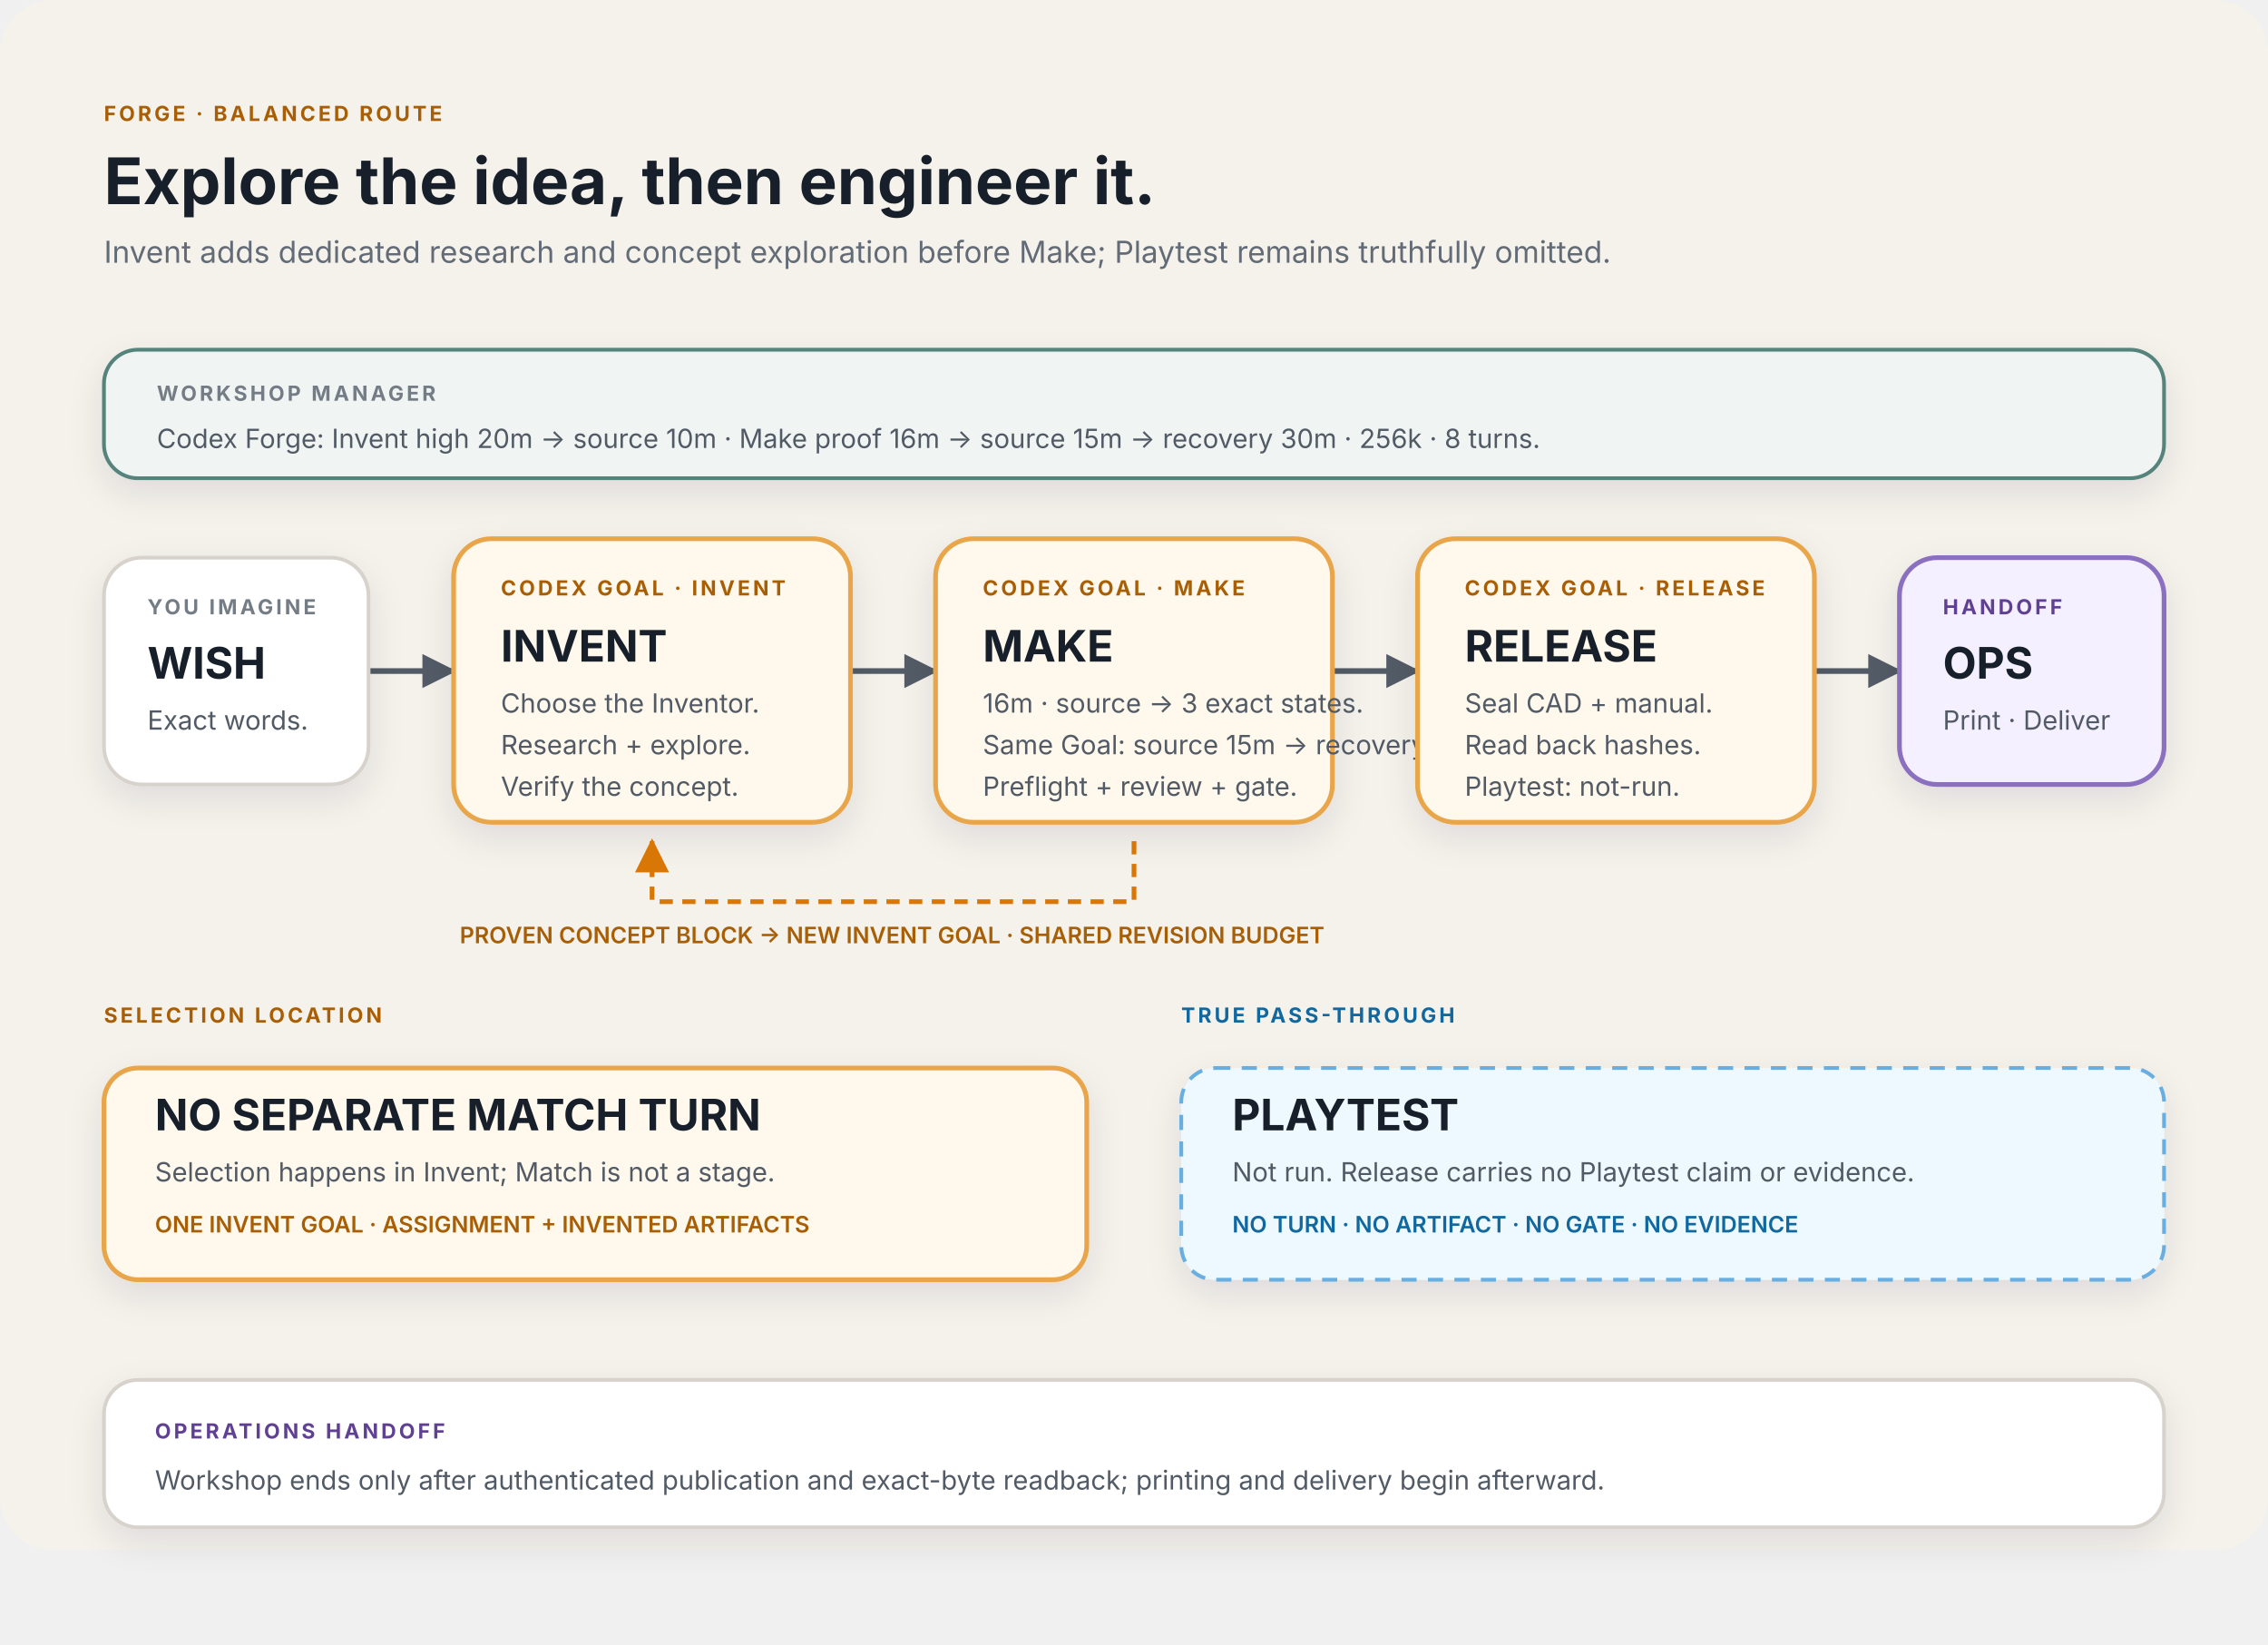
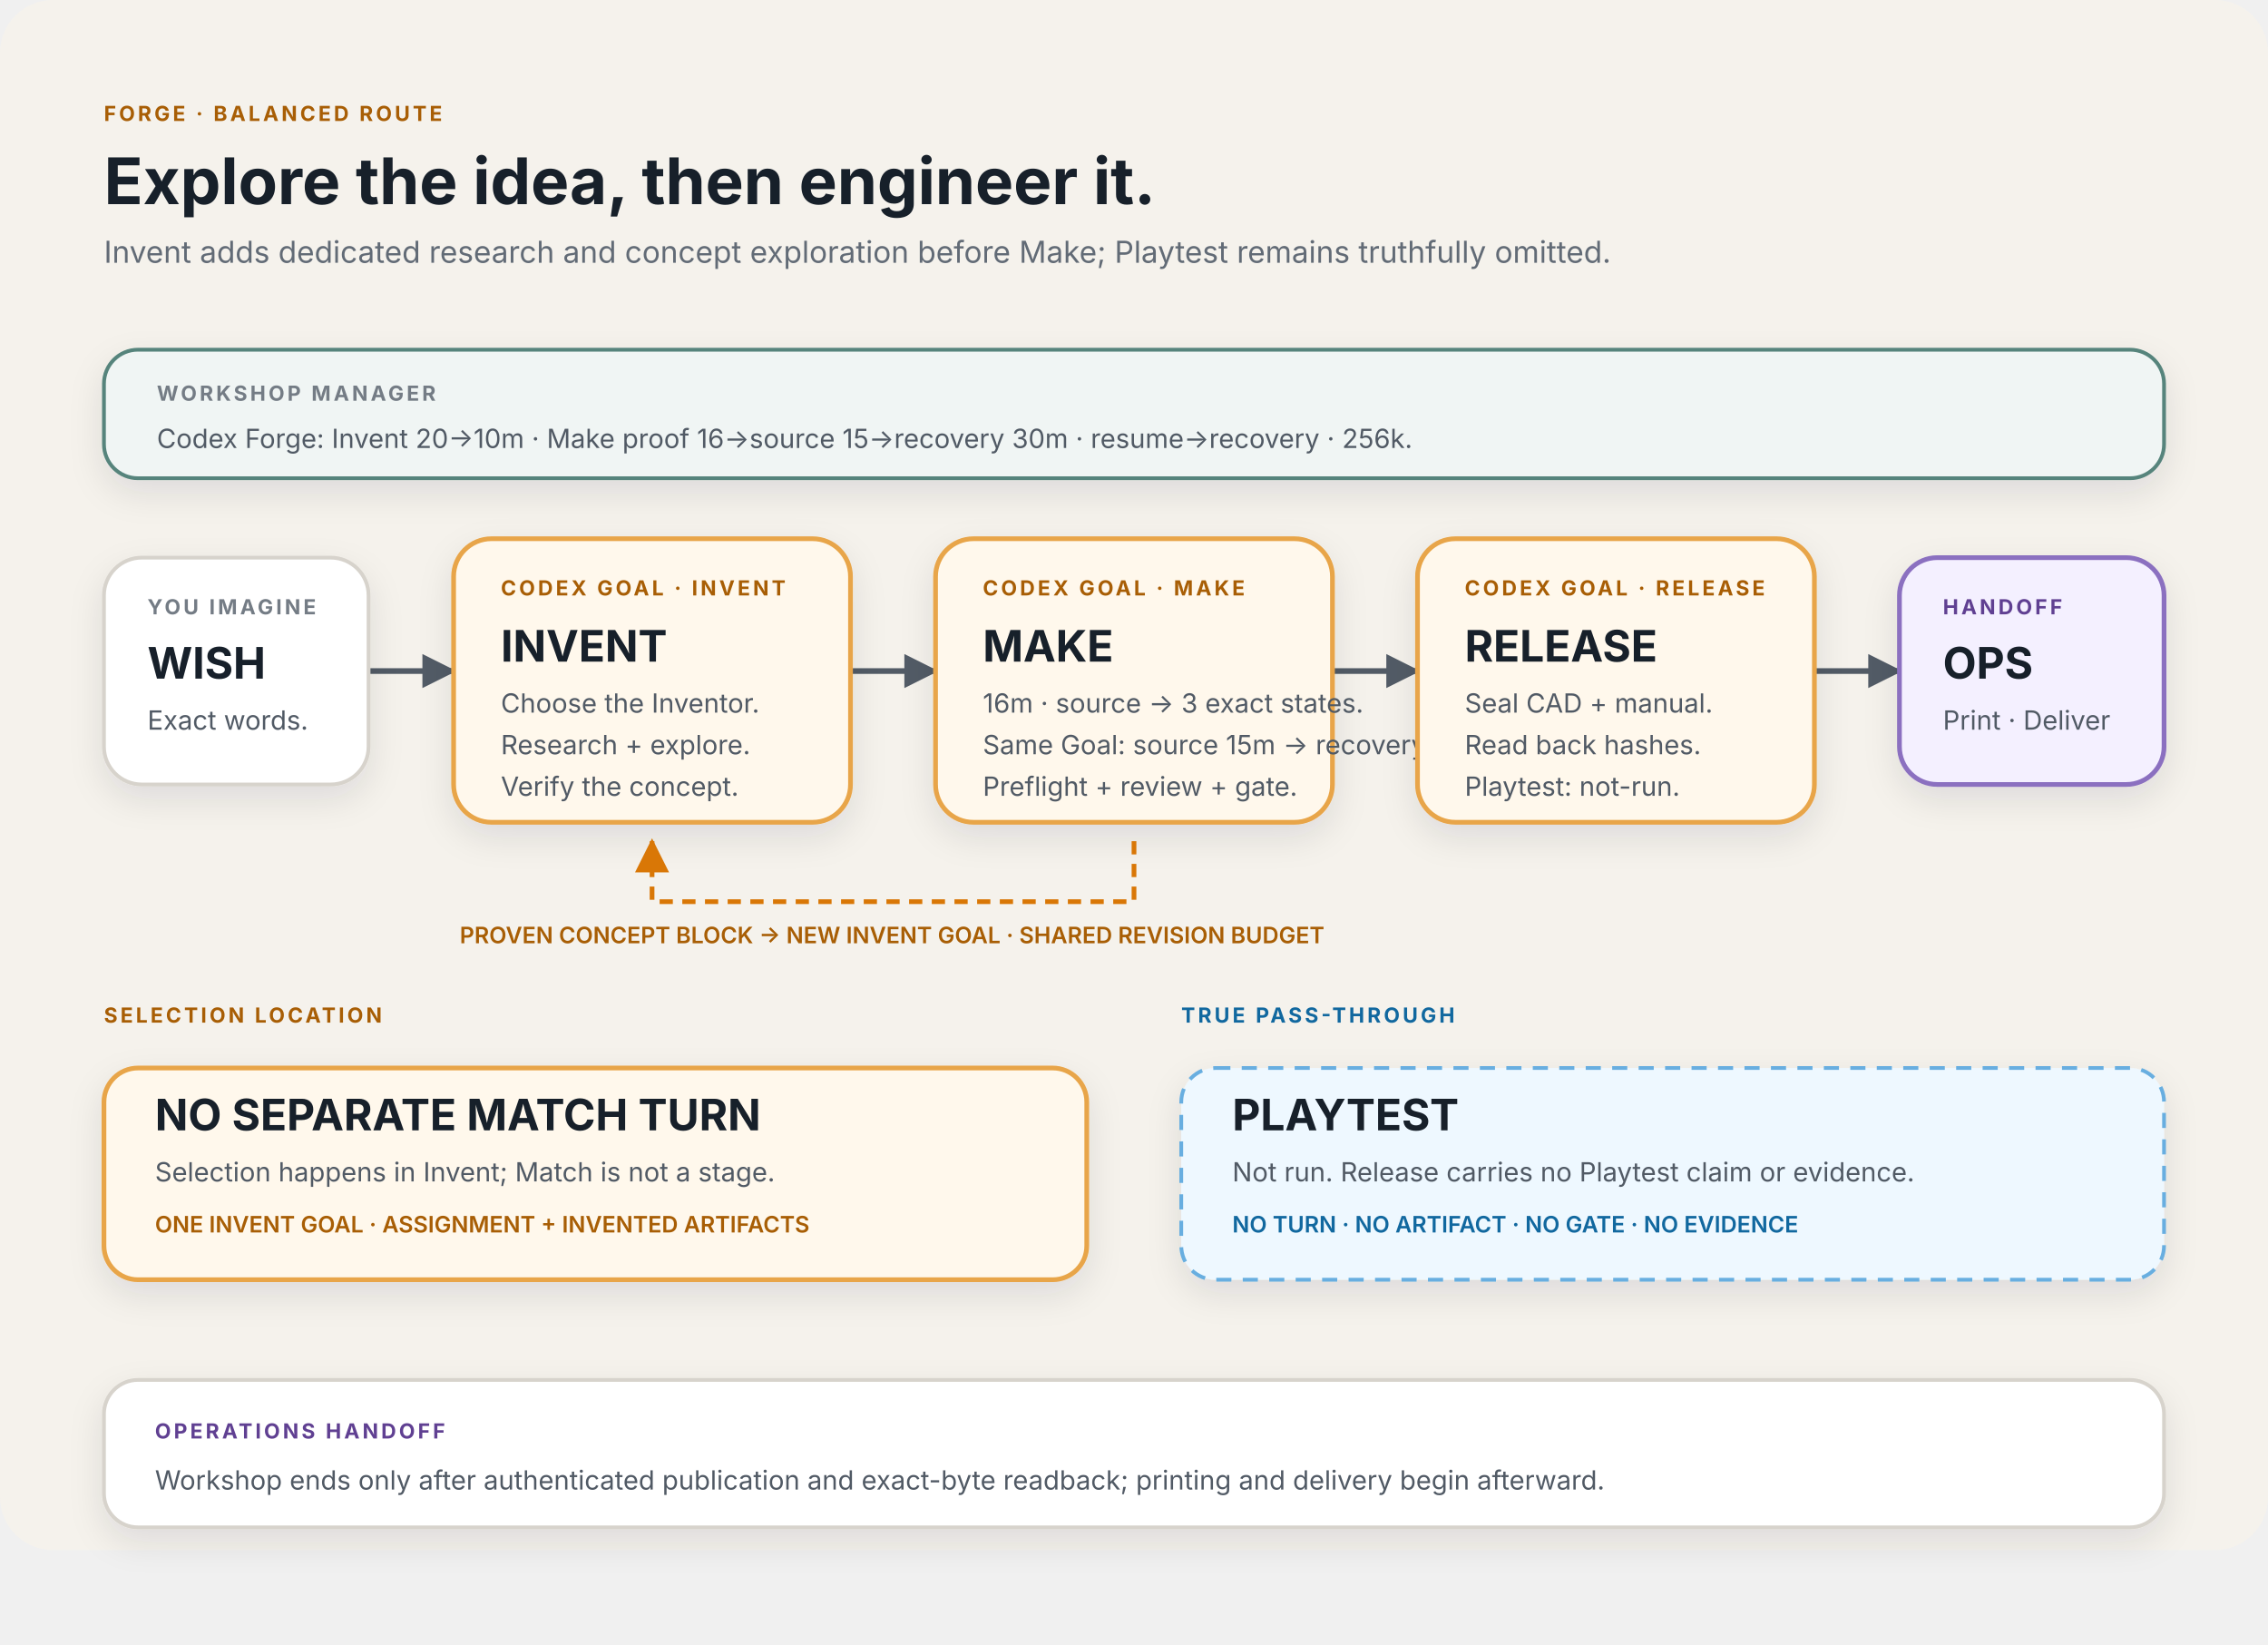
<svg xmlns="http://www.w3.org/2000/svg" viewBox="0 0 1200 870" role="img" aria-labelledby="title description">
  <defs>
    <filter id="shadow" x="-20%" y="-25%" width="140%" height="170%">
      <feDropShadow dx="0" dy="7" stdDeviation="9" flood-color="#17202a" flood-opacity="0.10" />
    </filter>
    <marker id="arrow" viewBox="0 0 12 12" markerWidth="18" markerHeight="18" refX="11" refY="6" orient="auto" markerUnits="userSpaceOnUse" overflow="visible">
      <polygon points="0,0 12,6 0,12" fill="#525b66" />
    </marker>
    <marker id="arrow-repair" viewBox="0 0 12 12" markerWidth="18" markerHeight="18" refX="11" refY="6" orient="auto" markerUnits="userSpaceOnUse" overflow="visible">
      <polygon points="0,0 12,6 0,12" fill="#d97706" />
    </marker>
    <style>
      .title { font: 700 34px -apple-system, BlinkMacSystemFont, "Segoe UI", sans-serif; fill: #17202a; }
      .subtitle { font: 400 16px -apple-system, BlinkMacSystemFont, "Segoe UI", sans-serif; fill: #626b76; }
      .eyebrow { font: 700 11px -apple-system, BlinkMacSystemFont, "Segoe UI", sans-serif; letter-spacing: 1.5px; fill: #747c85; }
      .heading { font: 700 23px -apple-system, BlinkMacSystemFont, "Segoe UI", sans-serif; fill: #17202a; }
      .body { font: 400 14px -apple-system, BlinkMacSystemFont, "Segoe UI", sans-serif; fill: #515a65; }
      .small { font: 600 12px -apple-system, BlinkMacSystemFont, "Segoe UI", sans-serif; fill: #626b76; }
      .route { fill: none; stroke: #525b66; stroke-width: 3; marker-end: url(#arrow); }
      .repair { fill: none; stroke: #d97706; stroke-width: 2.5; stroke-dasharray: 7 5; marker-end: url(#arrow-repair); }
      .node { fill: #ffffff; stroke: #d7d3cc; stroke-width: 2; }
      .manager { fill: #f0f5f4; stroke: #56847c; stroke-width: 2; }
      .active { fill: #fff8ec; stroke: #e8a548; stroke-width: 2.5; }
      .skip { fill: #eef8ff; stroke: #67aee0; stroke-width: 2; stroke-dasharray: 8 6; }
      .ops { fill: #f4f0ff; stroke: #8b6fc0; stroke-width: 2.5; }
      .orange { fill: #a85e05; }
      .blue { fill: #11689f; }
      .purple { fill: #604092; }
    </style>
  </defs>
  <rect width="1200" height="820" rx="28" fill="#f5f2ec" />
  <text x="55" y="64" class="eyebrow orange">FORGE · BALANCED ROUTE</text>
  <text x="55" y="108" class="title">Explore the idea, then engineer it.</text>
  <text x="55" y="139" class="subtitle">Invent adds dedicated research and concept exploration before Make; Playtest remains truthfully omitted.</text>
  <g filter="url(#shadow)">
    <rect x="55" y="185" width="1090" height="68" rx="18" class="manager" />
  </g>
  <text x="83" y="212" class="eyebrow" fill="#376b61">WORKSHOP MANAGER</text>
-   <text x="83" y="237" class="body">Codex Forge: Invent high 20m → source 10m · Make proof 16m → source 15m → recovery 30m · 256k · 8 turns.</text>
+   <text x="83" y="237" class="body">Codex Forge: Invent 20→10m · Make proof 16→source 15→recovery 30m · resume→recovery · 256k.</text>
  <path class="route" d="M 195 355 H 240" />
  <path class="route" d="M 450 355 H 495" />
  <path class="route" d="M 705 355 H 750" />
  <path class="route" d="M 960 355 H 1005" />
  <g filter="url(#shadow)">
    <rect x="55" y="295" width="140" height="120" rx="20" class="node" />
  </g>
  <text x="78" y="325" class="eyebrow">YOU IMAGINE</text>
  <text x="78" y="359" class="heading">WISH</text>
  <text x="78" y="386" class="body">Exact words.</text>
  <g filter="url(#shadow)">
    <rect x="240" y="285" width="210" height="150" rx="20" class="active" />
  </g>
  <text x="265" y="315" class="eyebrow orange">CODEX GOAL · INVENT</text>
  <text x="265" y="350" class="heading">INVENT</text>
  <text x="265" y="377" class="body">Choose the Inventor.</text>
  <text x="265" y="399" class="body">Research + explore.</text>
  <text x="265" y="421" class="body">Verify the concept.</text>
  <g filter="url(#shadow)">
    <rect x="495" y="285" width="210" height="150" rx="20" class="active" />
  </g>
  <text x="520" y="315" class="eyebrow orange">CODEX GOAL · MAKE</text>
  <text x="520" y="350" class="heading">MAKE</text>
  <text x="520" y="377" class="body">16m · source → 3 exact states.</text>
-   <text x="520" y="399" class="body">Same Goal: source 15m → recovery.</text>
+   <text x="520" y="399" class="body">Same Goal: source 15m → recovery; resume → recovery.</text>
  <text x="520" y="421" class="body">Preflight + review + gate.</text>
  <g filter="url(#shadow)">
    <rect x="750" y="285" width="210" height="150" rx="20" class="active" />
  </g>
  <text x="775" y="315" class="eyebrow orange">CODEX GOAL · RELEASE</text>
  <text x="775" y="350" class="heading">RELEASE</text>
  <text x="775" y="377" class="body">Seal CAD + manual.</text>
  <text x="775" y="399" class="body">Read back hashes.</text>
  <text x="775" y="421" class="body">Playtest: not-run.</text>
  <g filter="url(#shadow)">
    <rect x="1005" y="295" width="140" height="120" rx="20" class="ops" />
  </g>
  <text x="1028" y="325" class="eyebrow purple">HANDOFF</text>
  <text x="1028" y="359" class="heading">OPS</text>
  <text x="1028" y="386" class="body">Print · Deliver</text>
  <path class="repair" d="M 600 445 V 477 H 345 V 445" />
  <text x="472" y="499" text-anchor="middle" class="small orange">PROVEN CONCEPT BLOCK → NEW INVENT GOAL · SHARED REVISION BUDGET</text>
  <text x="55" y="541" class="eyebrow orange">SELECTION LOCATION</text>
  <g filter="url(#shadow)">
    <rect x="55" y="565" width="520" height="112" rx="18" class="active" />
  </g>
  <text x="82" y="598" class="heading">NO SEPARATE MATCH TURN</text>
  <text x="82" y="625" class="body">Selection happens in Invent; Match is not a stage.</text>
  <text x="82" y="652" class="small orange">ONE INVENT GOAL · ASSIGNMENT + INVENTED ARTIFACTS</text>
  <text x="625" y="541" class="eyebrow blue">TRUE PASS-THROUGH</text>
  <g filter="url(#shadow)">
    <rect x="625" y="565" width="520" height="112" rx="18" class="skip" />
  </g>
  <text x="652" y="598" class="heading">PLAYTEST</text>
  <text x="652" y="625" class="body">Not run. Release carries no Playtest claim or evidence.</text>
  <text x="652" y="652" class="small blue">NO TURN · NO ARTIFACT · NO GATE · NO EVIDENCE</text>
  <g filter="url(#shadow)">
    <rect x="55" y="730" width="1090" height="78" rx="18" fill="#ffffff" stroke="#d7d3cc" stroke-width="2" />
  </g>
  <text x="82" y="761" class="eyebrow purple">OPERATIONS HANDOFF</text>
  <text x="82" y="788" class="body">Workshop ends only after authenticated publication and exact-byte readback; printing and delivery begin afterward.</text>
</svg>
